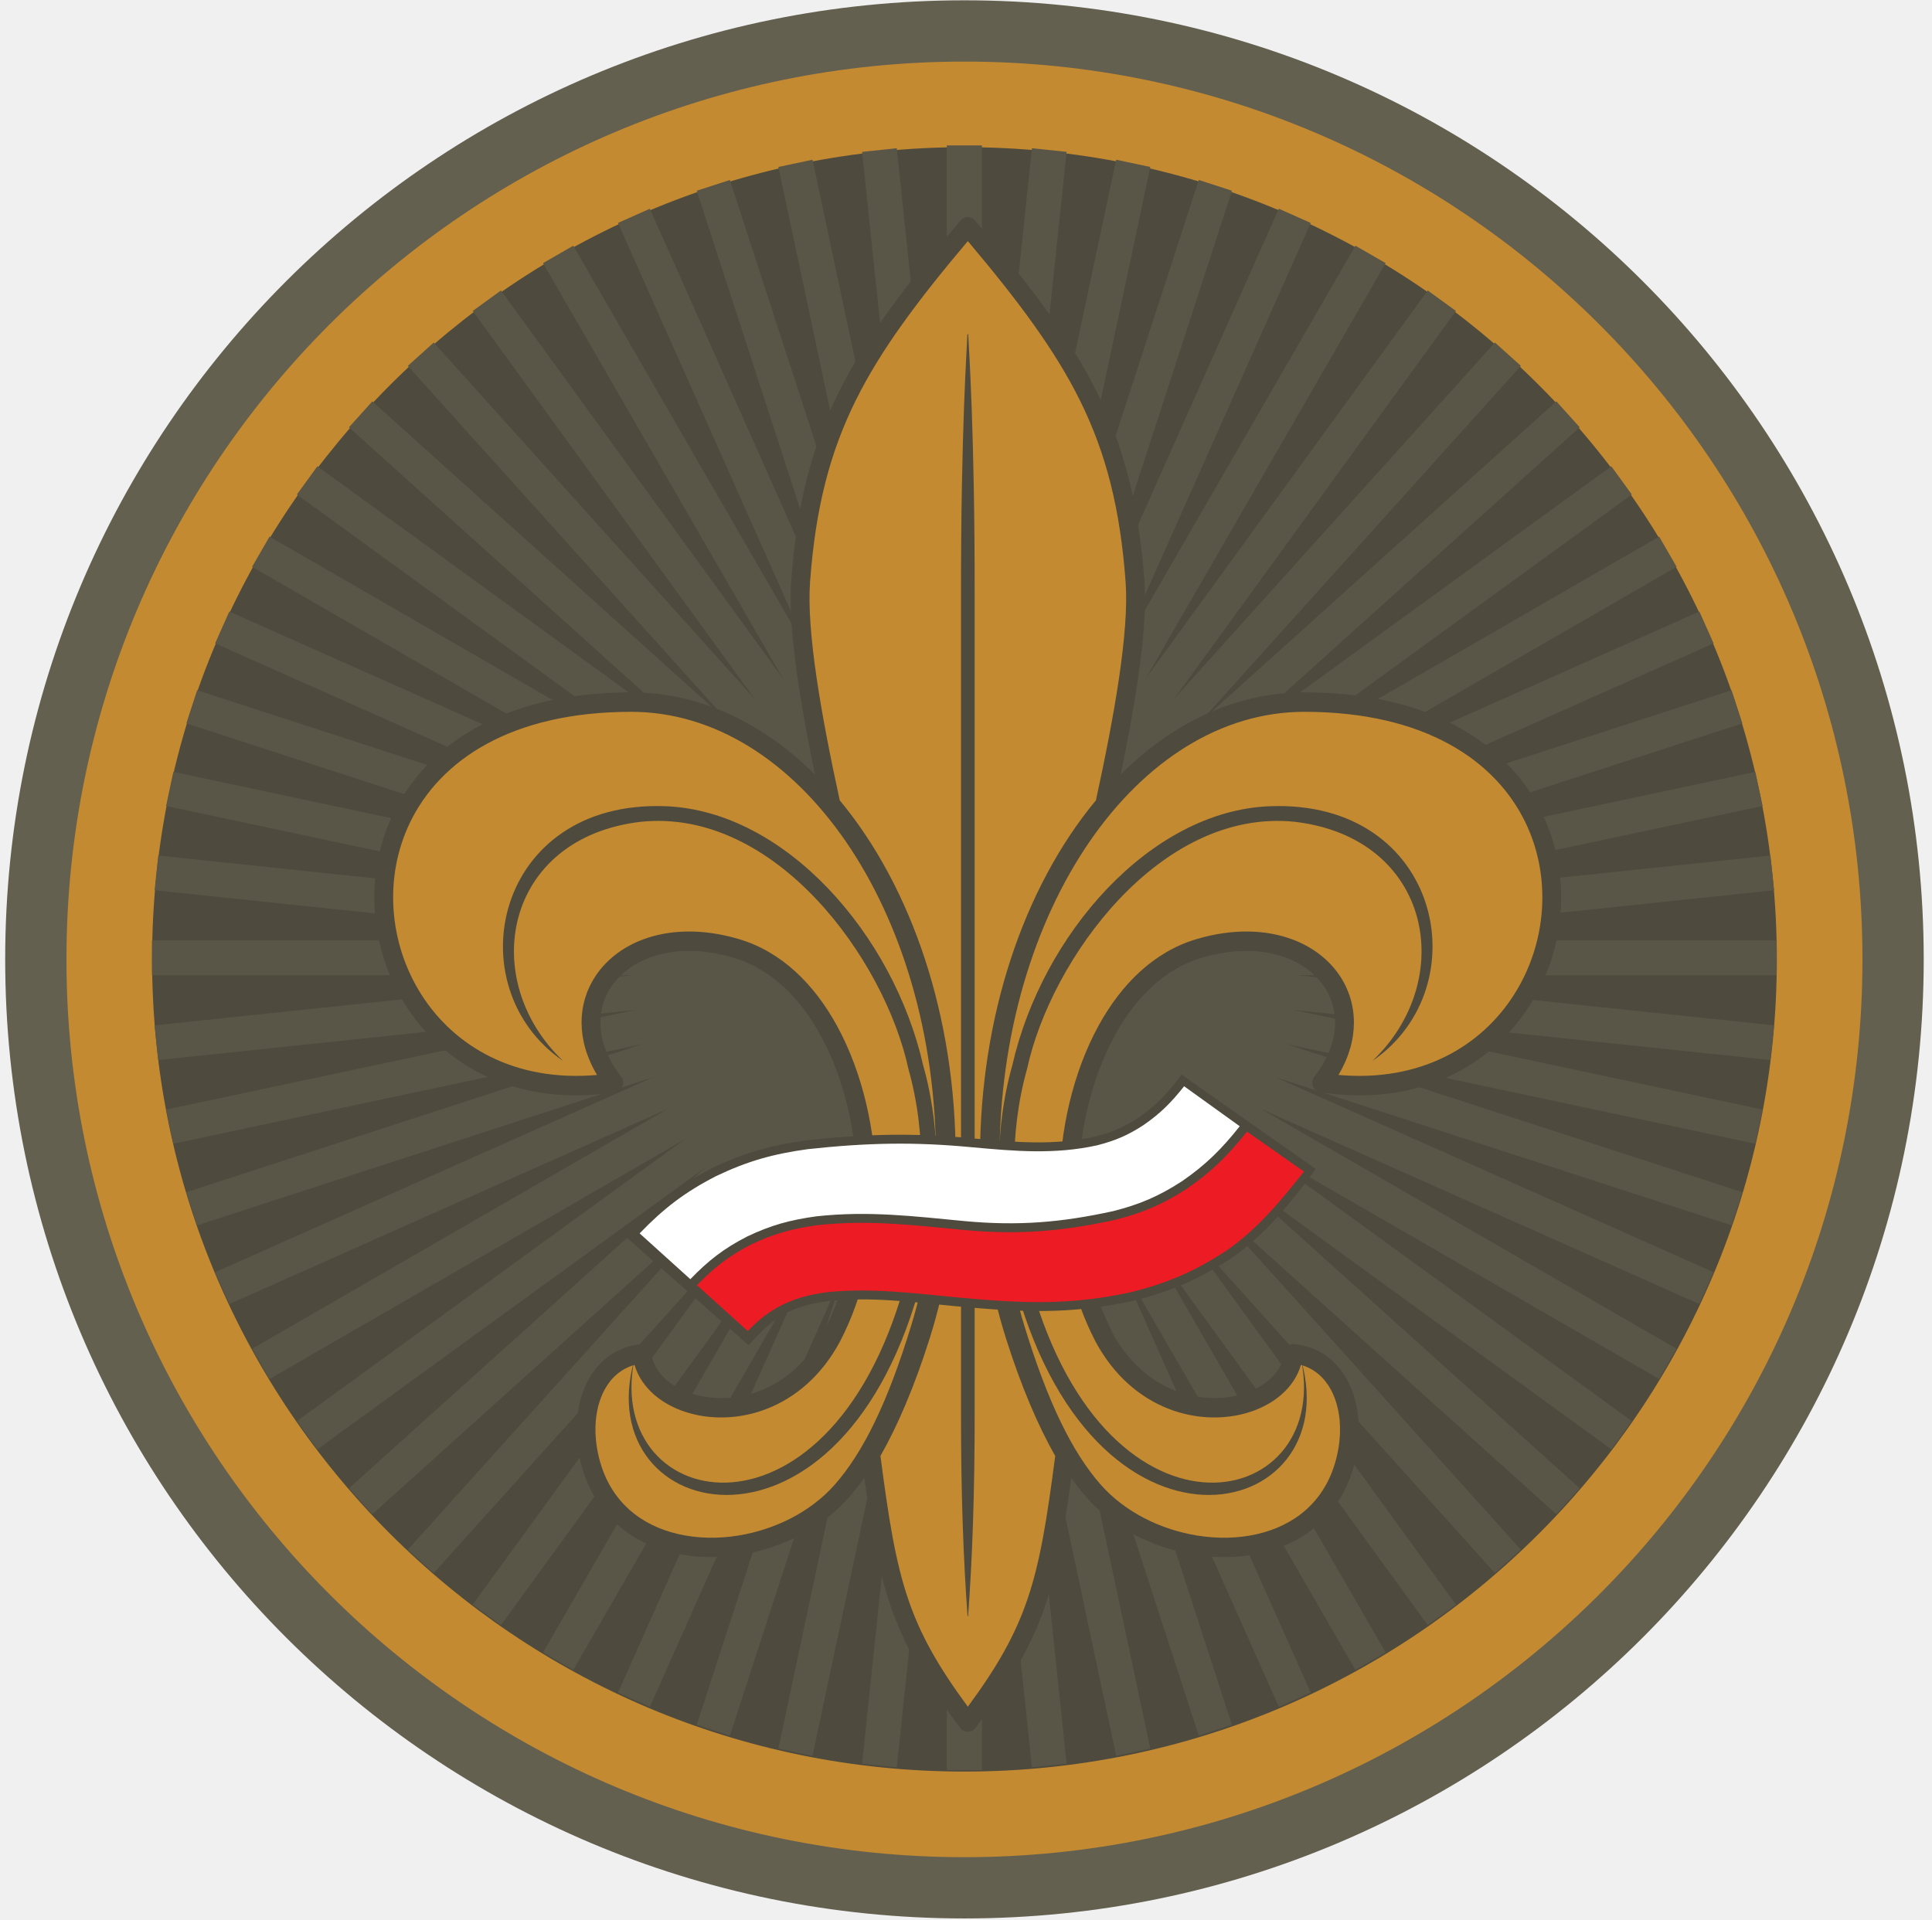
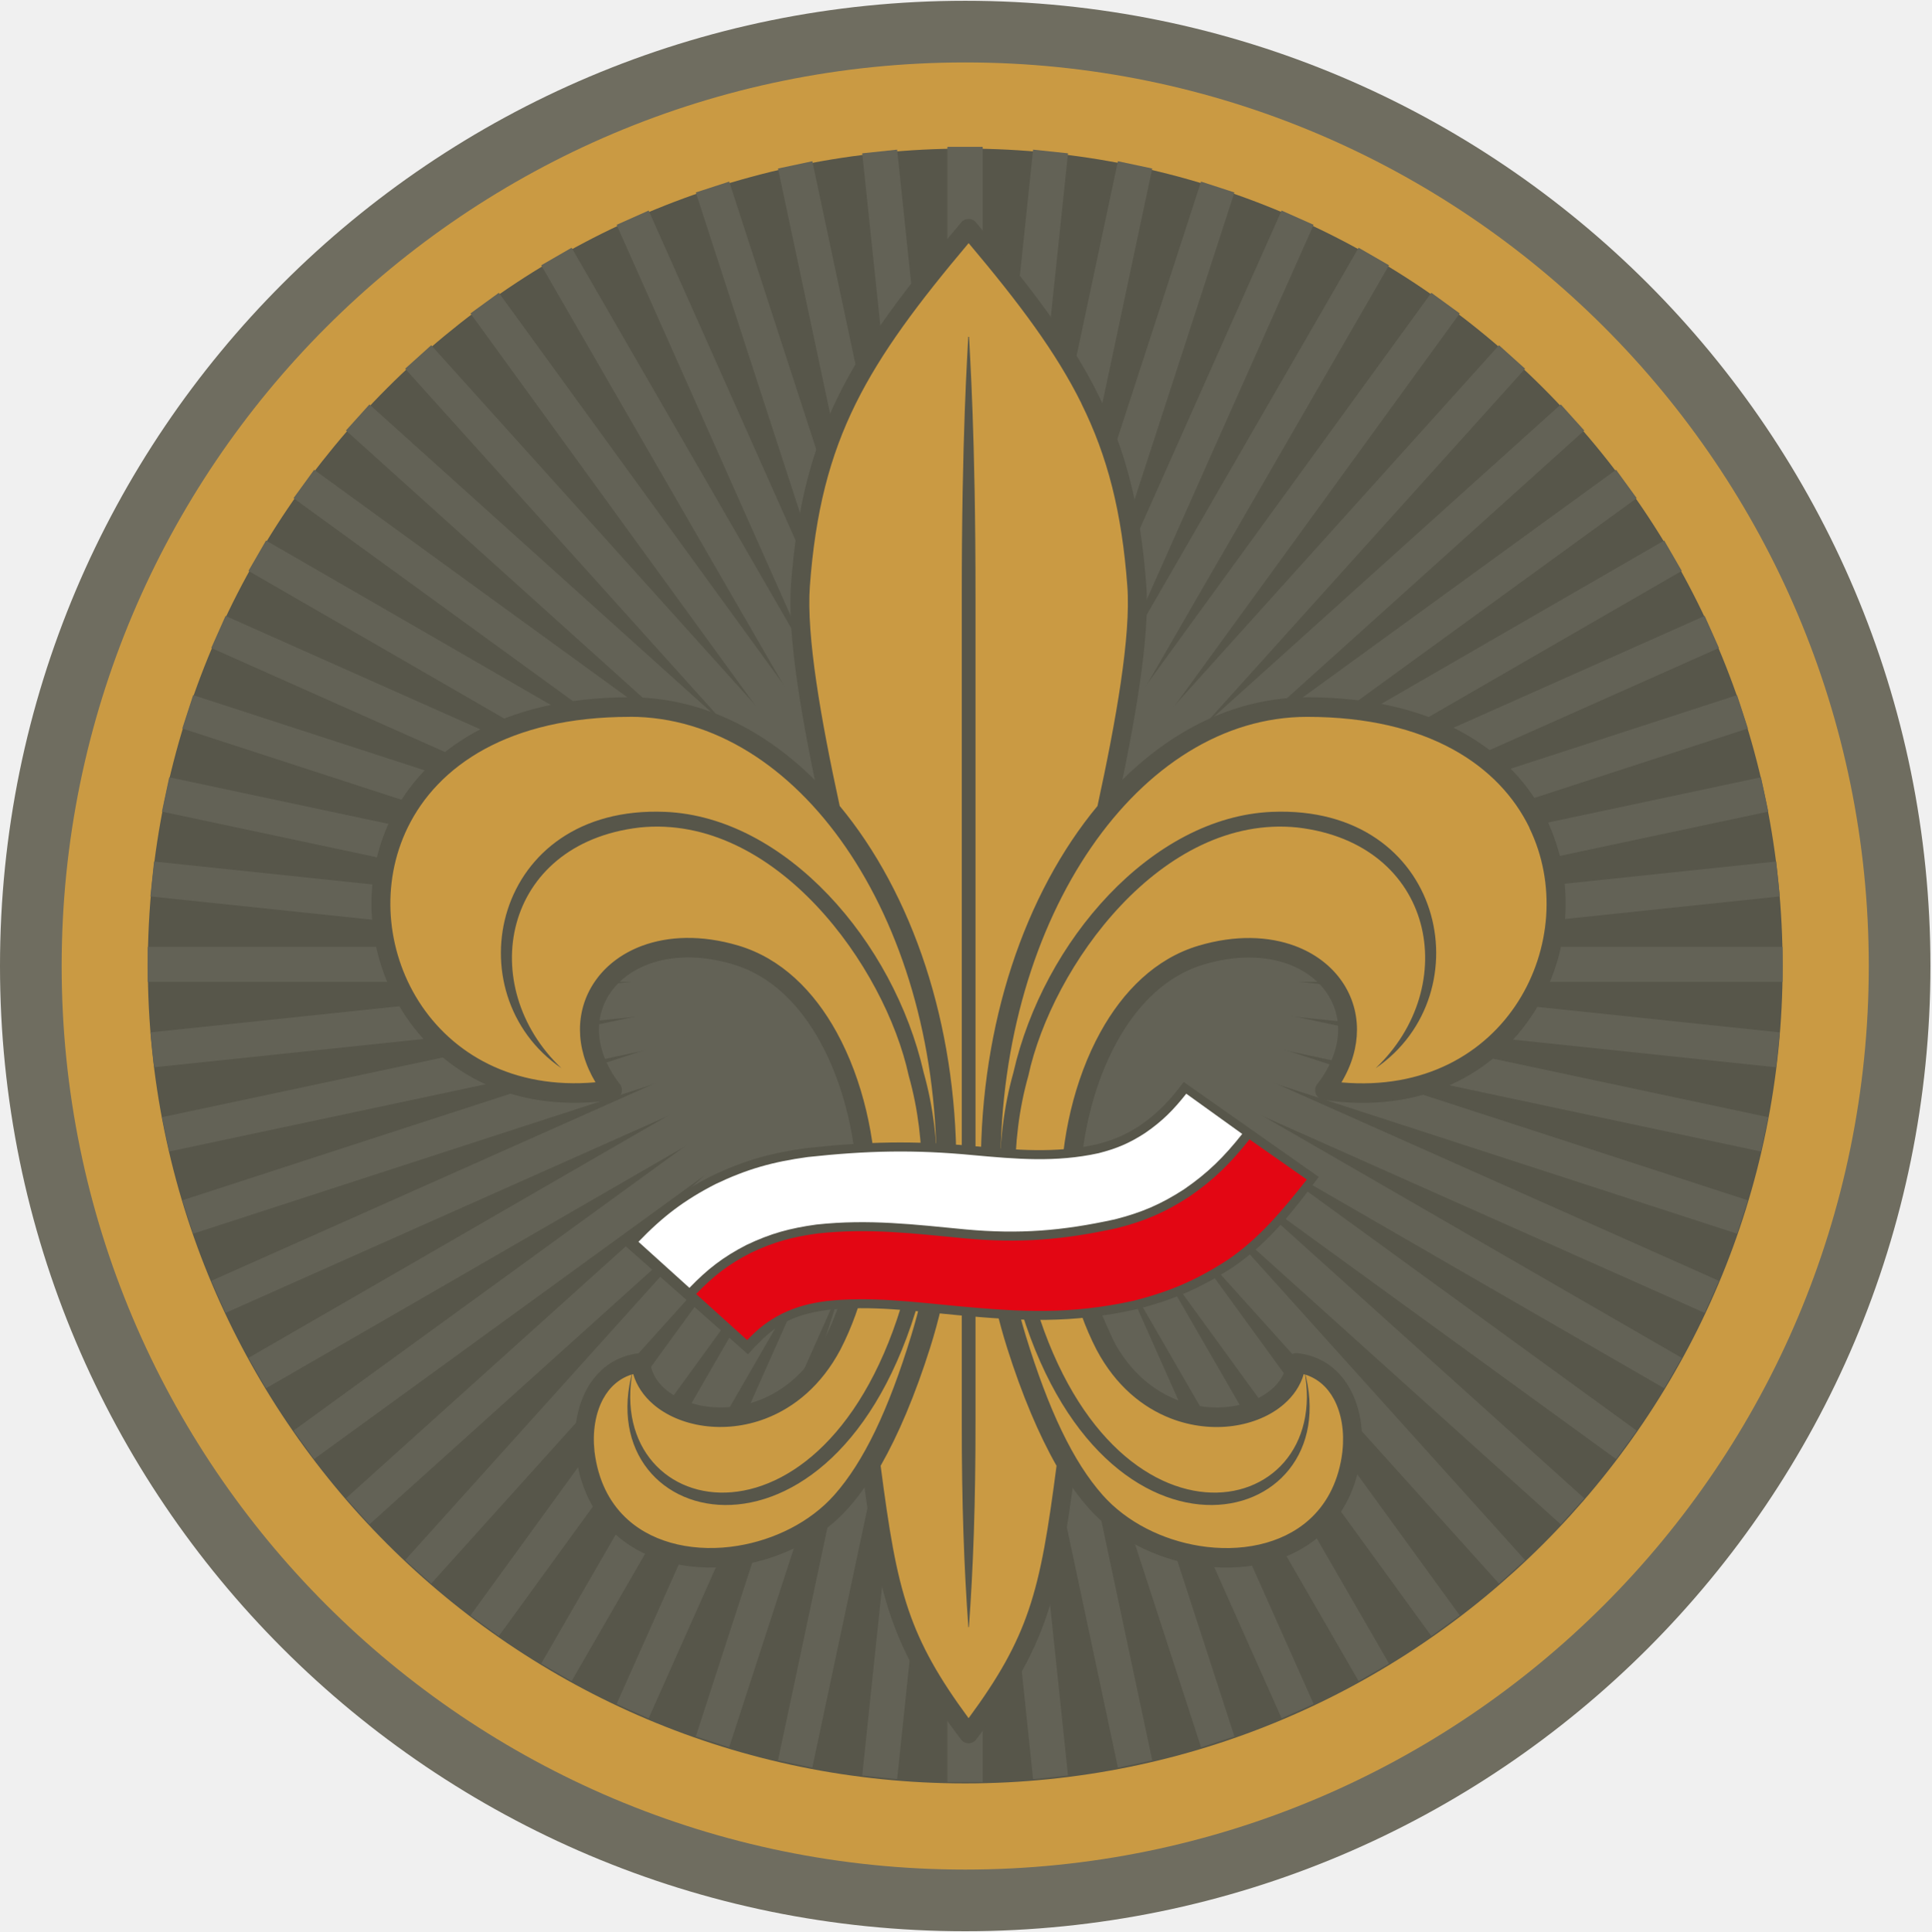
- <svg xmlns="http://www.w3.org/2000/svg" viewBox="0 0 209.333 208" height="208" width="209.333" xml:space="preserve" id="svg2" version="1.1">
-   <defs id="defs6" />
-   <g transform="matrix(1.333333,0,0,-1.333333,0,208)" id="g10">
-     <g transform="scale(0.1)" id="g12">
-       <path id="path14" style="fill:#64604f;fill-opacity:1;fill-rule:evenodd;stroke:none" d="m 783.742,1559.75 c 430.518,0 779.528,-349.01 779.528,-779.535 C 1563.27,349.695 1214.26,0.691 783.742,0.691 353.219,0.691 4.215,349.695 4.215,780.215 c 0,430.525 349.004,779.535 779.527,779.535" />
-       <path id="path16" style="fill:#c38a31;fill-opacity:1;fill-rule:evenodd;stroke:none" d="m 783.742,1509.95 c 403.018,0 729.738,-326.71 729.738,-729.735 C 1513.48,377.191 1186.76,50.477 783.742,50.477 380.715,50.477 54,377.191 54,780.215 54,1183.24 380.715,1509.95 783.742,1509.95" />
-       <path id="path18" style="fill:#4e4a3d;fill-opacity:1;fill-rule:evenodd;stroke:none" d="m 783.742,1440.37 c 364.588,0 660.148,-295.56 660.148,-660.155 0,-364.594 -295.56,-660.152 -660.148,-660.152 -364.597,0 -660.156,295.558 -660.156,660.152 0,364.595 295.559,660.155 660.156,660.155" />
-       <path id="path20" style="fill:none;stroke:#595647;stroke-width:28.347;stroke-linecap:butt;stroke-linejoin:miter;stroke-miterlimit:22.926;stroke-dasharray:none;stroke-opacity:1" d="M 783.652,1441.65 V 121.352" />
-       <path id="path22" style="fill:none;stroke:#595647;stroke-width:28.347;stroke-linecap:butt;stroke-linejoin:miter;stroke-miterlimit:22.926;stroke-dasharray:none;stroke-opacity:1" d="M 714.648,1438.04 852.656,124.969" />
-       <path id="path24" style="fill:none;stroke:#595647;stroke-width:28.347;stroke-linecap:butt;stroke-linejoin:miter;stroke-miterlimit:22.926;stroke-dasharray:none;stroke-opacity:1" d="M 646.398,1427.23 920.906,135.777" />
-       <path id="path26" style="fill:none;stroke:#595647;stroke-width:28.347;stroke-linecap:butt;stroke-linejoin:miter;stroke-miterlimit:22.926;stroke-dasharray:none;stroke-opacity:1" d="M 579.656,1409.34 987.652,153.66" />
-       <path id="path28" style="fill:none;stroke:#595647;stroke-width:28.347;stroke-linecap:butt;stroke-linejoin:miter;stroke-miterlimit:22.926;stroke-dasharray:none;stroke-opacity:1" d="M 515.148,1384.58 1052.16,178.426" />
-       <path id="path30" style="fill:none;stroke:#595647;stroke-width:28.347;stroke-linecap:butt;stroke-linejoin:miter;stroke-miterlimit:22.926;stroke-dasharray:none;stroke-opacity:1" d="M 453.578,1353.21 1113.73,209.797" />
-       <path id="path32" style="fill:none;stroke:#595647;stroke-width:28.347;stroke-linecap:butt;stroke-linejoin:miter;stroke-miterlimit:22.926;stroke-dasharray:none;stroke-opacity:1" d="M 395.629,1315.58 1171.68,247.43" />
-       <path id="path34" style="fill:none;stroke:#595647;stroke-width:28.347;stroke-linecap:butt;stroke-linejoin:miter;stroke-miterlimit:22.926;stroke-dasharray:none;stroke-opacity:1" d="M 341.926,1272.09 1225.38,290.914" />
-       <path id="path36" style="fill:none;stroke:#595647;stroke-width:28.347;stroke-linecap:butt;stroke-linejoin:miter;stroke-miterlimit:22.926;stroke-dasharray:none;stroke-opacity:1" d="M 293.066,1223.23 1274.24,339.777" />
-       <path id="path38" style="fill:none;stroke:#595647;stroke-width:28.347;stroke-linecap:butt;stroke-linejoin:miter;stroke-miterlimit:22.926;stroke-dasharray:none;stroke-opacity:1" d="M 249.582,1169.53 1317.73,393.477" />
-       <path id="path40" style="fill:none;stroke:#595647;stroke-width:28.347;stroke-linecap:butt;stroke-linejoin:miter;stroke-miterlimit:22.926;stroke-dasharray:none;stroke-opacity:1" d="M 211.949,1111.58 1355.36,451.43" />
-       <path id="path42" style="fill:none;stroke:#595647;stroke-width:28.347;stroke-linecap:butt;stroke-linejoin:miter;stroke-miterlimit:22.926;stroke-dasharray:none;stroke-opacity:1" d="M 180.578,1050.01 1386.73,512.996" />
-       <path id="path44" style="fill:none;stroke:#595647;stroke-width:28.347;stroke-linecap:butt;stroke-linejoin:miter;stroke-miterlimit:22.926;stroke-dasharray:none;stroke-opacity:1" d="M 155.813,985.504 1411.5,577.508" />
-       <path id="path46" style="fill:none;stroke:#595647;stroke-width:28.347;stroke-linecap:butt;stroke-linejoin:miter;stroke-miterlimit:22.926;stroke-dasharray:none;stroke-opacity:1" d="M 137.93,918.758 1429.38,644.25" />
-       <path id="path48" style="fill:none;stroke:#595647;stroke-width:28.347;stroke-linecap:butt;stroke-linejoin:miter;stroke-miterlimit:22.926;stroke-dasharray:none;stroke-opacity:1" d="M 127.121,850.508 1440.19,712.5" />
-       <path id="path50" style="fill:none;stroke:#595647;stroke-width:28.347;stroke-linecap:butt;stroke-linejoin:miter;stroke-miterlimit:22.926;stroke-dasharray:none;stroke-opacity:1" d="M 123.504,781.504 H 1443.8" />
-       <path id="path52" style="fill:none;stroke:#595647;stroke-width:28.347;stroke-linecap:butt;stroke-linejoin:miter;stroke-miterlimit:22.926;stroke-dasharray:none;stroke-opacity:1" d="M 127.121,712.5 1440.19,850.508" />
-       <path id="path54" style="fill:none;stroke:#595647;stroke-width:28.347;stroke-linecap:butt;stroke-linejoin:miter;stroke-miterlimit:22.926;stroke-dasharray:none;stroke-opacity:1" d="M 137.93,644.25 1429.38,918.758" />
-       <path id="path56" style="fill:none;stroke:#595647;stroke-width:28.347;stroke-linecap:butt;stroke-linejoin:miter;stroke-miterlimit:22.926;stroke-dasharray:none;stroke-opacity:1" d="M 155.813,577.508 1411.5,985.504" />
-       <path id="path58" style="fill:none;stroke:#595647;stroke-width:28.347;stroke-linecap:butt;stroke-linejoin:miter;stroke-miterlimit:22.926;stroke-dasharray:none;stroke-opacity:1" d="M 180.578,512.996 1386.73,1050.01" />
-       <path id="path60" style="fill:none;stroke:#595647;stroke-width:28.347;stroke-linecap:butt;stroke-linejoin:miter;stroke-miterlimit:22.926;stroke-dasharray:none;stroke-opacity:1" d="M 211.949,451.43 1355.36,1111.58" />
-       <path id="path62" style="fill:none;stroke:#595647;stroke-width:28.347;stroke-linecap:butt;stroke-linejoin:miter;stroke-miterlimit:22.926;stroke-dasharray:none;stroke-opacity:1" d="M 249.582,393.477 1317.73,1169.53" />
-       <path id="path64" style="fill:none;stroke:#595647;stroke-width:28.347;stroke-linecap:butt;stroke-linejoin:miter;stroke-miterlimit:22.926;stroke-dasharray:none;stroke-opacity:1" d="M 293.066,339.777 1274.24,1223.23" />
-       <path id="path66" style="fill:none;stroke:#595647;stroke-width:28.347;stroke-linecap:butt;stroke-linejoin:miter;stroke-miterlimit:22.926;stroke-dasharray:none;stroke-opacity:1" d="M 341.926,290.918 1225.38,1272.09" />
-       <path id="path68" style="fill:none;stroke:#595647;stroke-width:28.347;stroke-linecap:butt;stroke-linejoin:miter;stroke-miterlimit:22.926;stroke-dasharray:none;stroke-opacity:1" d="M 395.629,247.43 1171.68,1315.58" />
-       <path id="path70" style="fill:none;stroke:#595647;stroke-width:28.347;stroke-linecap:butt;stroke-linejoin:miter;stroke-miterlimit:22.926;stroke-dasharray:none;stroke-opacity:1" d="M 453.578,209.797 1113.73,1353.21" />
-       <path id="path72" style="fill:none;stroke:#595647;stroke-width:28.347;stroke-linecap:butt;stroke-linejoin:miter;stroke-miterlimit:22.926;stroke-dasharray:none;stroke-opacity:1" d="M 515.148,178.426 1052.16,1384.58" />
-       <path id="path74" style="fill:none;stroke:#595647;stroke-width:28.347;stroke-linecap:butt;stroke-linejoin:miter;stroke-miterlimit:22.926;stroke-dasharray:none;stroke-opacity:1" d="M 579.656,153.664 987.652,1409.35" />
-       <path id="path76" style="fill:none;stroke:#595647;stroke-width:28.347;stroke-linecap:butt;stroke-linejoin:miter;stroke-miterlimit:22.926;stroke-dasharray:none;stroke-opacity:1" d="M 646.398,135.781 920.906,1427.23" />
-       <path id="path78" style="fill:none;stroke:#595647;stroke-width:28.347;stroke-linecap:butt;stroke-linejoin:miter;stroke-miterlimit:22.926;stroke-dasharray:none;stroke-opacity:1" d="M 714.648,124.973 852.656,1438.04" />
-       <path id="path80" style="fill:none;stroke:#595647;stroke-width:28.347;stroke-linecap:butt;stroke-linejoin:miter;stroke-miterlimit:22.926;stroke-dasharray:none;stroke-opacity:1" d="M 783.652,121.355 V 1441.66" />
-       <path id="path82" style="fill:#c38a31;fill-opacity:1;fill-rule:evenodd;stroke:none" d="m 786.488,1375.89 c 88.852,-104.63 126.903,-166.78 135.856,-288.43 3.015,-40.98 -9.078,-110.026 -24.656,-181.362 -57.165,-68.008 -93.641,-171.313 -93.641,-287.008 0,-3.211 0.031,-6.418 0.098,-9.613 l -0.004,-0.348 c 0,-47.68 7.539,-93.191 20.707,-134.828 11.972,-37.832 25.347,-69.836 40.562,-96.102 -13.789,-106.062 -22.023,-143.207 -78.922,-218.14 -56.898,74.933 -65.133,112.078 -78.922,218.14 15.215,26.266 28.59,58.27 40.559,96.102 13.172,41.637 20.707,87.148 20.707,134.828 v 0.348 c 0.063,3.195 0.098,6.402 0.098,9.613 0,115.695 -36.481,219 -93.641,287.008 -15.578,71.336 -27.672,140.382 -24.656,181.362 8.949,121.65 47.004,183.8 135.855,288.43" />
-       <path id="path84" style="fill:#4e4a3d;fill-opacity:1;fill-rule:nonzero;stroke:none" d="m 792.406,1380.74 c 44.754,-52.71 76.762,-94.81 98.832,-139.3 22.2,-44.74 34.192,-91.56 38.746,-153.44 1.551,-21.08 -0.75,-49.14 -5.418,-80.95 -4.628,-31.519 -11.578,-66.784 -19.394,-102.57 -0.32,-1.488 -1.055,-2.781 -2.059,-3.789 -28.285,-33.8 -51.406,-76.57 -67.328,-125.378 -15.433,-47.309 -24.07,-100.27 -24.07,-156.223 l -0.008,-4.754 c 0.016,-1.488 0.043,-3.055 0.078,-4.711 l -0.004,-0.309 -0.004,-0.187 h 0.032 c 0,-23.008 1.785,-45.484 5.121,-67.231 3.472,-22.585 8.633,-44.429 15.23,-65.285 5.965,-18.871 12.219,-36.113 18.793,-51.734 6.594,-15.664 13.606,-29.945 21.078,-42.852 0.938,-1.613 1.219,-3.437 0.918,-5.14 -6.945,-53.364 -12.515,-89.469 -23.586,-121.887 -11.172,-32.727 -27.797,-61.363 -56.797,-99.555 -2.543,-3.355 -7.336,-4.015 -10.691,-1.465 -0.609,0.465 -1.137,1 -1.566,1.594 -28.938,38.125 -45.536,66.739 -56.696,99.426 -11.093,32.484 -16.664,68.668 -23.625,122.207 -0.226,1.742 0.153,3.418 0.969,4.82 h -0.012 c 7.473,12.907 14.485,27.188 21.078,42.852 6.575,15.621 12.825,32.863 18.793,51.734 6.598,20.856 11.762,42.696 15.231,65.285 3.336,21.747 5.121,44.223 5.121,67.231 h 0.027 v 0.348 l 0.004,0.148 h -0.004 c 0.032,1.656 0.055,3.23 0.071,4.711 l -0.008,4.754 c 0,55.953 -8.633,108.914 -24.067,156.223 -16.003,49.042 -39.265,91.996 -67.742,125.875 -0.828,0.988 -1.363,2.121 -1.617,3.3 l -0.031,-0.008 c -7.817,35.786 -14.766,71.047 -19.391,102.57 -4.668,31.81 -6.969,59.87 -5.418,80.95 4.555,61.88 16.547,108.7 38.746,153.44 22.082,44.52 54.114,86.64 98.91,139.39 2.731,3.23 7.559,3.63 10.786,0.9 0.355,-0.3 0.683,-0.64 0.972,-0.99 z m 85.114,-146.06 c -20.434,41.19 -50.028,80.7 -91.032,129.36 -41.008,-48.66 -70.597,-88.17 -91.031,-129.36 -21.277,-42.9 -32.793,-87.98 -37.187,-147.76 -1.465,-19.9 0.777,-46.86 5.293,-77.65 4.484,-30.551 11.218,-64.84 18.824,-99.766 29.199,-35.184 53,-79.324 69.359,-129.457 15.938,-48.848 24.852,-103.418 24.852,-160.957 l -0.055,-4.871 c -0.016,-1.711 -0.043,-3.336 -0.07,-4.867 v -0.223 h 0.031 c 0,-23.75 -1.844,-46.988 -5.305,-69.512 -3.594,-23.426 -8.941,-46.043 -15.765,-67.621 -6.004,-18.969 -12.43,-36.644 -19.336,-53.047 -6.5,-15.449 -13.364,-29.554 -20.621,-42.328 6.671,-51.113 12.113,-85.894 22.632,-116.707 9.821,-28.762 24.196,-54.367 48.379,-87.125 24.18,32.758 38.559,58.363 48.379,87.125 10.52,30.813 15.957,65.594 22.633,116.707 -7.262,12.766 -14.121,26.879 -20.625,42.328 -6.902,16.403 -13.336,34.078 -19.332,53.047 -6.828,21.582 -12.168,44.199 -15.77,67.629 -3.457,22.516 -5.3,45.754 -5.3,69.504 h 0.031 v 0.031 0.219 c -0.031,1.527 -0.055,3.144 -0.07,4.84 l -0.055,4.871 c 0,57.539 8.914,112.109 24.851,160.957 16.36,50.133 40.161,94.273 69.356,129.457 7.605,34.926 14.344,69.215 18.828,99.766 4.516,30.79 6.758,57.75 5.293,77.65 -4.394,59.78 -15.91,104.86 -37.187,147.76 z m -65.735,-625.231 -0.004,-0.133 0.004,0.133" />
-       <path id="path86" style="fill:#4e4a3d;fill-opacity:1;fill-rule:nonzero;stroke:none" d="m 786.488,246.289 h -0.215 c -3.418,46.43 -5.41,100.711 -5.324,166.504 v 664.077 c -0.109,131.81 4.754,200.24 5.223,211.51 h 0.316 0.317 c 0.468,-11.27 5.332,-79.7 5.222,-211.51 V 412.793 C 792.113,347 790.121,292.719 786.703,246.289 h -0.215" />
-       <path id="path88" style="fill:#c38a31;fill-opacity:1;fill-rule:evenodd;stroke:none" d="m 1059.9,989.336 c 290.96,0 239.98,-343.297 14.13,-309.379 50.52,65.129 -8.56,136.16 -99.608,109.133 -71.52,-21.231 -105.633,-116.258 -105.633,-191.711 0,-46.742 10.43,-89.672 27.836,-123.379 45.402,-85.43 149.395,-65.023 154.575,-14.297 35.01,-3.754 50.11,-40.465 44.15,-77.344 -16.42,-101.476 -149.123,-98.98 -206.131,-34.816 -25.086,28.242 -45.297,71.129 -63.949,131.93 -13.172,42.929 -20.707,89.859 -20.707,139.019 0,204.813 114.316,370.844 255.337,370.844" />
-       <path id="path90" style="fill:#4e4a3d;fill-opacity:1;fill-rule:nonzero;stroke:none" d="m 1059.9,997.246 c 104.4,0 166.47,-43.324 193.23,-98.398 12.2,-25.106 17.03,-52.602 15.14,-79.524 -1.88,-26.926 -10.43,-53.332 -24.98,-76.265 -31.38,-49.461 -90.45,-82.911 -170.34,-70.914 -4.18,0.613 -7.1,4.609 -6.5,8.925 0.23,1.66 0.94,3.125 1.98,4.266 11.34,14.793 16.48,29.727 16.51,43.379 0.03,11.672 -3.68,22.508 -10.43,31.543 -6.9,9.25 -17.01,16.707 -29.57,21.387 -18.33,6.832 -41.83,7.738 -68.424,-0.149 -30.473,-9.047 -53.825,-32.699 -70.262,-62.535 -20.035,-36.352 -29.797,-81.742 -29.797,-121.582 0,-22.359 2.441,-43.785 6.922,-63.645 l 0.059,-0.289 c 4.628,-20.433 11.402,-39.215 19.886,-55.656 l 0.012,0.012 c 13.441,-25.293 32.289,-40.606 51.898,-48.196 14.485,-5.613 29.403,-7.042 42.848,-5.199 13.148,1.809 24.818,6.75 33.138,13.946 6.96,6.011 11.5,13.601 12.37,22.152 0.43,4.332 4.18,7.484 8.39,7.039 0.94,-0.094 1.99,-0.246 3.15,-0.434 18.26,-2.949 31.54,-13.847 39.71,-28.921 7.84,-14.473 10.82,-32.79 8.83,-51.391 l -0.03,-0.234 c -0.2,-1.844 -0.45,-3.68 -0.75,-5.497 -4.23,-26.203 -15.72,-46.066 -31.6,-60.171 -13.22,-11.747 -29.38,-19.403 -46.84,-23.348 -17.16,-3.875 -35.669,-4.156 -53.919,-1.207 -32.957,5.332 -65.125,21.332 -86.941,45.89 -13.059,14.7 -24.789,33.09 -35.617,55.579 -10.727,22.277 -20.59,48.566 -30.016,79.285 -6.828,22.25 -12.164,45.57 -15.766,69.726 -3.453,23.211 -5.3,47.18 -5.3,71.672 0,104.063 29.129,198.403 76.222,266.801 47.629,69.168 113.653,111.953 186.787,111.953 z m 179.57,-105.441 c -24.38,50.168 -81.92,89.629 -179.57,89.629 -67.884,0 -129.533,-40.239 -174.322,-105.282 -45.32,-65.824 -73.351,-156.91 -73.351,-257.66 0,-23.719 1.781,-46.898 5.121,-69.328 3.468,-23.289 8.629,-45.805 15.23,-67.316 9.227,-30.075 18.801,-55.637 29.113,-77.059 10.211,-21.211 21.133,-38.394 33.161,-51.934 19.418,-21.863 48.296,-36.14 78.015,-40.949 16.36,-2.644 32.953,-2.386 48.343,1.082 15.08,3.41 28.92,9.918 40.07,19.825 13.28,11.8 22.92,28.566 26.52,50.847 0.25,1.563 0.47,3.11 0.63,4.629 l 0.02,0.238 c 1.66,15.438 -0.7,30.422 -6.97,42.004 -5.26,9.707 -13.39,17.028 -24.3,20.059 -2.74,-9.418 -8.39,-17.66 -16.13,-24.348 -10.49,-9.062 -24.92,-15.25 -40.99,-17.457 -15.794,-2.172 -33.275,-0.504 -50.22,6.059 -22.758,8.812 -44.543,26.414 -59.926,55.355 l 0.016,0.012 -0.047,0.086 c -9.133,17.687 -16.406,37.777 -21.34,59.531 l -0.082,0.324 c -4.754,21.067 -7.344,43.696 -7.344,67.227 0,42.25 10.43,90.527 31.832,129.367 18.297,33.211 44.621,59.625 79.375,69.942 29.836,8.855 56.626,7.683 77.826,-0.219 15.35,-5.723 27.81,-14.985 36.46,-26.571 8.8,-11.796 13.65,-25.941 13.61,-41.183 -0.03,-13.652 -3.99,-28.113 -12.55,-42.442 66.78,-5.921 116.08,23.305 142.79,65.426 13.13,20.696 20.84,44.485 22.54,68.731 1.69,24.246 -2.62,48.922 -13.53,71.375" />
-       <path id="path92" style="fill:#4e4a3d;fill-opacity:1;fill-rule:nonzero;stroke:none" d="M 822.684,694.293 C 807.023,638.738 809.059,578.309 822.898,523.645 886.504,272.367 1094.57,321.746 1057.52,453.988 1081.74,328.91 894.395,291.59 834.992,526.25 c -13.422,53.027 -15.433,111.531 -0.308,165.168 19.175,88.609 107.972,211.887 217.396,200.637 111.4,-13.028 132.68,-128.481 63.12,-194.418 87.93,60.113 55.7,212.793 -83.74,207.043 C 934.504,900.66 846.836,800.328 822.684,694.293" />
-       <path id="path94" style="fill:#c38a31;fill-opacity:1;fill-rule:evenodd;stroke:none" d="m 512.93,989.336 c -290.957,0 -239.977,-343.297 -14.129,-309.379 -50.516,65.129 8.558,136.16 99.609,109.133 71.516,-21.231 105.633,-116.258 105.633,-191.711 0,-46.742 -10.434,-89.672 -27.84,-123.379 -45.398,-85.43 -149.394,-65.023 -154.574,-14.297 -35.004,-3.754 -50.113,-40.465 -44.145,-77.344 16.414,-101.476 149.121,-98.98 206.125,-34.816 25.086,28.242 45.297,71.129 63.954,131.93 13.171,42.929 20.707,89.859 20.707,139.019 0,204.813 -114.321,370.844 -255.34,370.844" />
-       <path id="path96" style="fill:#4e4a3d;fill-opacity:1;fill-rule:nonzero;stroke:none" d="m 512.93,981.434 c -97.657,0 -155.196,-39.461 -179.571,-89.629 -10.91,-22.453 -15.218,-47.129 -13.527,-71.375 1.691,-24.246 9.41,-48.035 22.531,-68.731 26.723,-42.125 76.024,-71.347 142.789,-65.426 -8.554,14.329 -12.511,28.79 -12.543,42.442 -0.039,15.242 4.805,29.387 13.61,41.183 8.648,11.586 21.109,20.848 36.461,26.571 21.199,7.902 47.988,9.074 77.828,0.219 34.75,-10.317 61.074,-36.731 79.371,-69.942 21.398,-38.84 31.828,-87.117 31.828,-129.367 0,-23.531 -2.586,-46.16 -7.34,-67.227 l -0.082,-0.324 c -4.933,-21.754 -12.203,-41.844 -21.34,-59.531 l -0.043,-0.086 0.012,-0.012 c -15.383,-28.941 -37.168,-46.543 -59.926,-55.355 -16.941,-6.563 -34.425,-8.227 -50.215,-6.059 -16.074,2.207 -30.503,8.395 -40.992,17.457 -7.734,6.688 -13.39,14.93 -16.14,24.348 -10.907,-3.031 -19.028,-10.352 -24.289,-20.059 -6.27,-11.582 -8.629,-26.566 -6.973,-42.004 l 0.023,-0.238 c 0.164,-1.519 0.379,-3.066 0.625,-4.629 3.61,-22.281 13.243,-39.047 26.524,-50.847 11.152,-9.907 24.988,-16.415 40.066,-19.825 15.391,-3.468 31.988,-3.726 48.344,-1.082 29.719,4.809 58.598,19.086 78.016,40.949 12.027,13.54 22.949,30.723 33.164,51.934 10.312,21.422 19.882,46.984 29.109,77.059 6.598,21.511 11.762,44.027 15.23,67.316 3.34,22.43 5.118,45.609 5.118,69.328 0,100.75 -28.028,191.836 -73.344,257.66 C 642.461,941.195 580.816,981.434 512.93,981.434 Z M 319.695,898.848 c 26.762,55.074 88.828,98.398 193.235,98.398 73.133,0 139.16,-42.785 186.785,-111.953 47.09,-68.398 76.223,-162.738 76.223,-266.801 0,-24.492 -1.844,-48.461 -5.301,-71.672 -3.598,-24.156 -8.942,-47.476 -15.766,-69.726 -9.426,-30.719 -19.289,-57.004 -30.012,-79.285 -10.828,-22.489 -22.558,-40.879 -35.617,-55.579 -21.816,-24.558 -53.984,-40.558 -86.945,-45.89 -18.25,-2.949 -36.762,-2.668 -53.918,1.207 -17.461,3.945 -33.621,11.601 -46.836,23.348 -15.879,14.105 -27.371,33.968 -31.609,60.171 -0.297,1.817 -0.543,3.653 -0.746,5.497 l -0.028,0.234 c -1.996,18.601 0.996,36.918 8.832,51.391 8.164,15.074 21.446,25.972 39.711,28.921 1.149,0.188 2.207,0.34 3.149,0.434 4.203,0.445 7.957,-2.707 8.39,-7.039 0.871,-8.551 5.406,-16.141 12.367,-22.152 8.321,-7.196 19.985,-12.137 33.141,-13.946 13.441,-1.843 28.359,-0.414 42.848,5.199 19.609,7.59 38.453,22.903 51.894,48.196 l 0.012,-0.012 c 8.484,16.441 15.254,35.223 19.887,55.656 l 0.058,0.289 c 4.481,19.86 6.922,41.286 6.922,63.645 0,39.84 -9.758,85.23 -29.793,121.582 -16.437,29.836 -39.789,53.488 -70.265,62.535 -26.59,7.887 -50.094,6.981 -68.422,0.149 -12.567,-4.68 -22.668,-12.137 -29.571,-21.387 -6.75,-9.035 -10.461,-19.871 -10.433,-31.543 0.031,-13.652 5.172,-28.586 16.515,-43.379 1.036,-1.141 1.746,-2.606 1.977,-4.266 0.598,-4.316 -2.313,-8.312 -6.5,-8.925 -79.887,-11.997 -138.965,21.453 -170.336,70.914 -14.551,22.933 -23.109,49.339 -24.988,76.265 -1.883,26.922 2.941,54.418 15.14,79.524" />
-       <path id="path98" style="fill:#4e4a3d;fill-opacity:1;fill-rule:nonzero;stroke:none" d="M 750.148,694.293 C 765.809,638.738 763.77,578.309 749.934,523.645 686.324,272.367 478.258,321.746 515.305,453.988 491.094,328.91 678.43,291.59 737.836,526.25 751.258,579.277 753.27,637.781 738.148,691.418 718.973,780.027 630.176,903.305 520.75,892.055 409.348,879.027 388.066,763.574 457.637,697.637 369.699,757.75 401.934,910.43 541.363,904.68 638.324,900.66 725.992,800.328 750.148,694.293" />
-       <path id="path100" style="fill:#4e4a3d;fill-opacity:1;fill-rule:nonzero;stroke:none" d="m 608.273,466.59 c 20.446,22.848 33.59,31.648 64.25,35.848 34.993,3.789 70.215,-0.899 105.04,-4.215 52.464,-4.789 91.628,-6.864 143.941,4.609 30.445,7.742 52.43,17.25 78.726,34.309 29.08,20.004 48.05,44.691 69.04,72.699 -36.36,25.562 -72.719,51.121 -109.079,76.68 -10.769,-14.364 -20.48,-24.954 -35.398,-35.215 -11.867,-7.7 -21.484,-11.746 -35.219,-15.242 -33.402,-7.325 -65.207,-4.426 -98.914,-1.348 -48.004,4.574 -86.347,3.715 -135.086,-1.555 -28.972,-3.972 -50.609,-10.012 -77.011,-22.66 -29.356,-15.109 -48.79,-30.789 -70.633,-55.203 L 608.273,466.59" />
-       <path id="path102" style="fill:#ffffff;fill-opacity:1;fill-rule:nonzero;stroke:none" d="m 560.996,520.266 c 14.602,15.16 27.274,25.011 46.125,34.679 19.387,9.278 35.195,13.532 56.465,16.446 42.277,4.574 79.019,0.039 120.887,-3.957 42.824,-3.907 77.601,-1.172 120.187,8.171 21.633,5.497 37.098,12.129 55.781,24.247 19.465,13.367 32.457,26.367 47.009,44.742 l -45.208,32.5 c -10.48,-13.231 -19.281,-22.153 -33.301,-31.774 -12.66,-8.207 -22.957,-12.558 -37.609,-16.285 -34.519,-7.566 -66.578,-4.703 -101.387,-1.531 -47.304,4.512 -85.441,3.664 -133.437,-1.531 -28.094,-3.848 -49.028,-9.668 -74.625,-21.934 -25.293,-12.973 -42.516,-26.191 -62.106,-46.531 13.746,-12.414 27.477,-24.828 41.219,-37.242" />
-       <path id="path104" style="fill:#ed1c24;fill-opacity:1;fill-rule:nonzero;stroke:none" d="m 607.633,478.121 c 8.918,9.27 16.535,15.367 28.051,21.27 12.265,5.879 22.441,8.386 35.906,10.23 35.566,3.852 71.297,-0.812 106.691,-4.191 51.492,-4.696 90.133,-6.825 141.465,4.433 29.527,7.516 50.832,16.719 76.34,33.262 25.564,17.539 44.424,40.5 63.534,64.633 l -46.3,32.469 C 998.242,621.184 984.754,607.715 964.586,593.871 945.09,581.227 928.984,574.32 906.418,568.57 c -43.641,-9.562 -78.801,-12.351 -122.664,-8.347 -41.141,3.922 -77.723,8.48 -119.238,3.984 -20.371,-2.793 -35.508,-6.836 -54.075,-15.723 -18.003,-9.242 -30.078,-18.632 -44.023,-33.121 13.738,-12.41 27.48,-24.82 41.215,-37.242" />
-     </g>
-   </g>
+ <svg xmlns="http://www.w3.org/2000/svg" id="Layer_1" version="1.1" viewBox="0 0 566.93 566.93">
+   <defs>
+     <style>
+       .st0 {
+         fill: none;
+         stroke: #636256;
+         stroke-miterlimit: 22.93;
+         stroke-width: 10.3px;
+       }
+ 
+       .st1 {
+         fill: #fff;
+       }
+ 
+       .st2, .st3 {
+         fill: #57564a;
+       }
+ 
+       .st4 {
+         fill: #e30613;
+       }
+ 
+       .st3, .st5, .st6 {
+         fill-rule: evenodd;
+       }
+ 
+       .st5 {
+         fill: #6f6d60;
+       }
+ 
+       .st6 {
+         fill: #ca9a43;
+       }
+     </style>
+   </defs>
+   <path class="st5" d="M283.35.23c156.49,0,283.35,126.86,283.35,283.35s-126.86,283.35-283.35,283.35S0,440.07,0,283.58,126.86.23,283.35.23" />
+   <path class="st6" d="M283.35,18.33c146.49,0,265.25,118.76,265.25,265.25s-118.76,265.25-265.25,265.25S18.1,430.07,18.1,283.58,136.85,18.33,283.35,18.33" />
+   <path class="st3" d="M283.35,43.62c132.53,0,239.96,107.43,239.96,239.96s-107.43,239.96-239.96,239.96S43.39,416.11,43.39,283.58,150.82,43.62,283.35,43.62" />
+   <line class="st0" x1="283.32" y1="43.15" x2="283.32" y2="523.07" />
+   <line class="st0" x1="258.24" y1="44.47" x2="308.4" y2="521.75" />
+   <line class="st0" x1="233.43" y1="48.4" x2="333.21" y2="517.83" />
+   <line class="st0" x1="209.17" y1="54.9" x2="357.47" y2="511.33" />
+   <line class="st0" x1="185.72" y1="63.9" x2="380.92" y2="502.32" />
+   <line class="st0" x1="163.34" y1="75.3" x2="403.3" y2="490.92" />
+   <line class="st0" x1="142.27" y1="88.98" x2="424.36" y2="477.24" />
+   <line class="st0" x1="122.76" y1="104.79" x2="443.88" y2="461.44" />
+   <line class="st0" x1="105" y1="122.55" x2="461.64" y2="443.67" />
+   <line class="st0" x1="89.19" y1="142.07" x2="477.45" y2="424.16" />
+   <line class="st0" x1="75.51" y1="163.13" x2="491.13" y2="403.09" />
+   <line class="st0" x1="64.11" y1="185.51" x2="502.53" y2="380.71" />
+   <line class="st0" x1="55.1" y1="208.96" x2="511.53" y2="357.26" />
+   <line class="st0" x1="48.6" y1="233.22" x2="518.03" y2="333" />
+   <line class="st0" x1="44.68" y1="258.03" x2="521.96" y2="308.19" />
+   <line class="st0" x1="43.36" y1="283.11" x2="523.28" y2="283.11" />
+   <line class="st0" x1="44.68" y1="308.19" x2="521.96" y2="258.03" />
+   <line class="st0" x1="48.6" y1="333" x2="518.03" y2="233.22" />
+   <line class="st0" x1="55.1" y1="357.26" x2="511.53" y2="208.96" />
+   <line class="st0" x1="64.11" y1="380.71" x2="502.53" y2="185.51" />
+   <line class="st0" x1="75.51" y1="403.09" x2="491.13" y2="163.13" />
+   <line class="st0" x1="89.19" y1="424.15" x2="477.45" y2="142.07" />
+   <line class="st0" x1="105" y1="443.67" x2="461.64" y2="122.55" />
+   <line class="st0" x1="122.76" y1="461.43" x2="443.88" y2="104.79" />
+   <line class="st0" x1="142.27" y1="477.24" x2="424.36" y2="88.98" />
+   <line class="st0" x1="163.34" y1="490.92" x2="403.3" y2="75.3" />
+   <line class="st0" x1="185.72" y1="502.32" x2="380.92" y2="63.9" />
+   <line class="st0" x1="209.17" y1="511.32" x2="357.47" y2="54.9" />
+   <line class="st0" x1="233.43" y1="517.82" x2="333.21" y2="48.4" />
+   <line class="st0" x1="258.24" y1="521.75" x2="308.4" y2="44.47" />
+   <line class="st0" x1="283.32" y1="523.07" x2="283.32" y2="43.15" />
+   <path class="st6" d="M284.35,67.06c32.3,38.03,46.13,60.62,49.38,104.84,1.1,14.9-3.3,39.99-8.96,65.92-20.78,24.72-34.04,62.27-34.04,104.32,0,1.17.01,2.33.04,3.49v.13c0,17.33,2.74,33.87,7.53,49.01,4.35,13.75,9.21,25.39,14.74,34.93-5.01,38.55-8,52.05-28.69,79.29-20.68-27.24-23.67-40.74-28.69-79.29,5.53-9.55,10.39-21.18,14.74-34.93,4.79-15.13,7.53-31.68,7.53-49.01v-.13c.02-1.16.03-2.33.03-3.49,0-42.05-13.26-79.6-34.04-104.32-5.66-25.93-10.06-51.03-8.96-65.92,3.25-44.22,17.09-66.81,49.38-104.84" />
+   <path class="st2" d="M293.54,345.65v.05s0-.05,0-.05ZM317.44,118.39c-7.43-14.97-18.18-29.33-33.09-47.02-14.91,17.69-25.66,32.05-33.09,47.02-7.73,15.59-11.92,31.98-13.52,53.71-.53,7.23.28,17.03,1.92,28.23,1.63,11.1,4.08,23.57,6.84,36.26,10.61,12.79,19.26,28.83,25.21,47.06,5.79,17.76,9.03,37.59,9.03,58.51l-.02,1.77c0,.62-.01,1.21-.02,1.77v.08h.01c0,8.63-.67,17.08-1.93,25.27-1.31,8.52-3.25,16.74-5.73,24.58-2.18,6.89-4.52,13.32-7.03,19.28-2.36,5.62-4.86,10.74-7.5,15.39,2.43,18.58,4.4,31.22,8.23,42.42,3.57,10.46,8.8,19.76,17.59,31.67,8.79-11.91,14.02-21.21,17.59-31.67,3.82-11.2,5.8-23.84,8.23-42.42-2.64-4.64-5.13-9.77-7.5-15.39-2.51-5.96-4.85-12.39-7.03-19.28-2.48-7.85-4.42-16.07-5.73-24.58-1.26-8.18-1.93-16.63-1.93-25.26h.01v-.09c-.01-.56-.02-1.14-.02-1.76l-.02-1.77c0-20.91,3.24-40.75,9.03-58.51,5.95-18.22,14.6-34.27,25.21-47.06,2.76-12.7,5.21-25.16,6.84-36.26,1.64-11.19,2.46-20.99,1.92-28.23-1.6-21.73-5.78-38.11-13.52-53.71ZM286.5,65.29c16.27,19.16,27.9,34.46,35.92,50.63,8.07,16.26,12.43,33.28,14.08,55.77.56,7.66-.27,17.86-1.97,29.42-1.68,11.46-4.21,24.28-7.05,37.28-.12.54-.38,1.01-.75,1.38-10.28,12.29-18.69,27.83-24.47,45.57-5.61,17.2-8.75,36.45-8.75,56.79v1.73c0,.54.01,1.11.03,1.71v.11s0,.07,0,.07h.01c0,8.36.65,16.53,1.86,24.44,1.26,8.21,3.14,16.15,5.54,23.73,2.17,6.86,4.44,13.13,6.83,18.81,2.4,5.69,4.94,10.88,7.66,15.58.34.59.44,1.25.33,1.87-2.52,19.4-4.55,32.52-8.57,44.3-4.06,11.9-10.1,22.3-20.64,36.19-.93,1.22-2.67,1.46-3.89.53-.22-.17-.41-.36-.57-.58-10.52-13.86-16.55-24.26-20.61-36.14-4.03-11.81-6.06-24.96-8.59-44.42-.08-.63.05-1.24.35-1.75h0c2.72-4.69,5.26-9.88,7.66-15.58,2.39-5.68,4.66-11.95,6.83-18.81,2.4-7.58,4.27-15.52,5.54-23.73,1.21-7.9,1.86-16.07,1.86-24.44h.01v-.18s0,0,0,0c.01-.6.02-1.17.03-1.71v-1.73c0-20.34-3.14-39.59-8.75-56.79-5.82-17.83-14.27-33.44-24.62-45.75-.3-.36-.5-.77-.59-1.2h-.01c-2.84-13.01-5.37-25.82-7.05-37.28-1.7-11.56-2.53-21.76-1.97-29.42,1.65-22.49,6.01-39.51,14.08-55.77,8.03-16.18,19.67-31.49,35.95-50.67.99-1.17,2.75-1.32,3.92-.33.13.11.25.23.35.36Z" />
+   <path class="st2" d="M284.35,477.66h-.08c-1.24-16.88-1.97-36.61-1.93-60.52v-241.39c-.04-47.91,1.73-72.79,1.9-76.88h.23c.17,4.09,1.94,28.97,1.9,76.88v241.39c.03,23.91-.69,43.65-1.94,60.52h-.08Z" />
+   <path class="st6" d="M383.73,207.57c105.76,0,87.23,124.79,5.13,112.46,18.36-23.67-3.11-49.49-36.21-39.67-26,7.72-38.4,42.26-38.4,69.68,0,16.99,3.79,32.6,10.12,44.85,16.5,31.05,54.3,23.63,56.19,5.2,12.73,1.37,18.22,14.71,16.05,28.11-5.97,36.89-54.2,35.98-74.93,12.66-9.12-10.27-16.47-25.86-23.24-47.96-4.79-15.6-7.53-32.66-7.53-50.53,0-74.45,41.55-134.8,92.81-134.8" />
+   <path class="st2" d="M449,243.02c-8.86-18.23-29.78-32.58-65.27-32.58-24.68,0-47.08,14.63-63.36,38.27-16.47,23.93-26.66,57.04-26.66,93.66,0,8.62.65,17.05,1.86,25.2,1.26,8.47,3.14,16.65,5.53,24.47,3.36,10.93,6.83,20.22,10.58,28.01,3.71,7.71,7.68,13.96,12.05,18.88,7.06,7.95,17.56,13.14,28.36,14.88,5.95.96,11.98.87,17.57-.39,5.48-1.24,10.51-3.61,14.56-7.21,4.83-4.29,8.33-10.38,9.64-18.48.09-.57.17-1.13.23-1.68v-.09c.61-5.61-.25-11.06-2.53-15.27-1.91-3.53-4.87-6.19-8.83-7.29-1,3.42-3.05,6.42-5.87,8.85-3.81,3.3-9.06,5.54-14.9,6.35-5.74.79-12.09.18-18.25-2.2-8.27-3.2-16.19-9.6-21.78-20.12h0s-.02-.03-.02-.03c-3.32-6.43-5.96-13.73-7.76-21.64l-.03-.12c-1.73-7.66-2.67-15.88-2.67-24.44,0-15.36,3.79-32.91,11.57-47.02,6.65-12.07,16.22-21.67,28.85-25.42,10.85-3.22,20.58-2.79,28.29.08,5.58,2.08,10.11,5.45,13.25,9.66,3.2,4.29,4.96,9.43,4.95,14.97-.01,4.96-1.45,10.22-4.56,15.43,24.27,2.15,42.19-8.47,51.9-23.78,4.77-7.52,7.57-16.17,8.19-24.98.61-8.81-.95-17.78-4.92-25.94M383.73,204.69c37.95,0,60.51,15.75,70.24,35.77,4.44,9.13,6.19,19.12,5.5,28.91-.68,9.79-3.79,19.39-9.08,27.72-11.4,17.98-32.88,30.14-61.92,25.78-1.52-.22-2.58-1.68-2.36-3.24.08-.6.34-1.14.72-1.55,4.12-5.38,5.99-10.81,6-15.77.01-4.24-1.34-8.18-3.79-11.47-2.51-3.36-6.18-6.07-10.75-7.77-6.66-2.48-15.21-2.81-24.87.05-11.08,3.29-19.57,11.89-25.54,22.73-7.28,13.21-10.83,29.71-10.83,44.19,0,8.13.89,15.92,2.52,23.13l.02.11c1.68,7.43,4.14,14.25,7.23,20.23h0c4.89,9.19,11.74,14.75,18.86,17.51,5.27,2.04,10.69,2.56,15.57,1.89,4.78-.66,9.02-2.45,12.05-5.07,2.53-2.19,4.18-4.94,4.49-8.05.16-1.58,1.52-2.72,3.05-2.56.34.03.73.09,1.14.16,6.64,1.07,11.47,5.03,14.43,10.51,2.85,5.26,3.94,11.92,3.21,18.68v.08c-.08.67-.18,1.34-.28,2-1.54,9.52-5.72,16.74-11.49,21.87-4.8,4.27-10.68,7.05-17.03,8.49-6.24,1.41-12.96,1.51-19.6.44-11.98-1.94-23.67-7.75-31.6-16.68-4.75-5.34-9.01-12.03-12.95-20.2-3.9-8.1-7.48-17.65-10.91-28.82-2.48-8.09-4.42-16.56-5.73-25.34-1.26-8.44-1.93-17.15-1.93-26.05,0-37.83,10.59-72.12,27.71-96.98,17.31-25.14,41.31-40.69,67.89-40.69Z" />
+   <path class="st2" d="M297.51,314.81c-5.69,20.19-4.95,42.16.08,62.03,23.12,91.34,98.75,73.39,85.28,25.32,8.8,45.46-59.3,59.03-80.89-26.27-4.88-19.28-5.61-40.54-.11-60.04,6.97-32.21,39.25-77.02,79.02-72.93,40.49,4.74,48.23,46.7,22.94,70.67,31.96-21.85,20.25-77.35-30.43-75.26-35.24,1.46-67.11,37.93-75.89,76.47" />
+   <path class="st6" d="M184.91,207.57c-105.76,0-87.23,124.79-5.13,112.46-18.36-23.67,3.11-49.49,36.21-39.67,25.99,7.72,38.4,42.26,38.4,69.68,0,16.99-3.79,32.6-10.12,44.85-16.5,31.05-54.3,23.63-56.19,5.2-12.72,1.37-18.22,14.71-16.05,28.11,5.97,36.89,54.2,35.98,74.93,12.66,9.12-10.27,16.46-25.86,23.25-47.96,4.79-15.6,7.53-32.66,7.53-50.53,0-74.45-41.55-134.8-92.81-134.8" />
+   <path class="st2" d="M114.67,240.46c9.73-20.02,32.29-35.77,70.24-35.77,26.58,0,50.58,15.55,67.89,40.69,17.12,24.86,27.71,59.15,27.71,96.98,0,8.9-.67,17.62-1.93,26.05-1.31,8.78-3.25,17.26-5.73,25.34-3.43,11.17-7.01,20.72-10.91,28.82-3.94,8.17-8.2,14.86-12.95,20.2-7.93,8.93-19.62,14.74-31.6,16.68-6.63,1.07-13.36.97-19.6-.44-6.35-1.43-12.22-4.22-17.02-8.49-5.77-5.13-9.95-12.35-11.49-21.87-.11-.66-.2-1.33-.27-2v-.08c-.74-6.76.35-13.42,3.2-18.68,2.97-5.48,7.8-9.44,14.44-10.51.42-.07.8-.12,1.14-.16,1.53-.16,2.89.98,3.05,2.56.32,3.11,1.96,5.87,4.5,8.05,3.03,2.62,7.26,4.41,12.05,5.07,4.89.67,10.31.15,15.58-1.89,7.13-2.76,13.98-8.33,18.86-17.52h0c3.08-5.97,5.54-12.8,7.23-20.23l.02-.11c1.63-7.22,2.52-15.01,2.52-23.13,0-14.48-3.55-30.98-10.83-44.19-5.98-10.85-14.46-19.44-25.54-22.73-9.66-2.87-18.21-2.54-24.87-.05-4.57,1.7-8.24,4.41-10.75,7.77-2.45,3.28-3.8,7.22-3.79,11.47.01,4.96,1.88,10.39,6,15.77.38.41.64.95.72,1.55.22,1.57-.84,3.02-2.36,3.24-29.04,4.36-50.51-7.8-61.92-25.78-5.29-8.34-8.4-17.93-9.08-27.72-.68-9.79,1.07-19.78,5.5-28.91M184.91,210.44c-35.5,0-56.41,14.34-65.27,32.58-3.97,8.16-5.53,17.13-4.92,25.94.62,8.81,3.42,17.46,8.19,24.98,9.71,15.31,27.63,25.93,51.9,23.78-3.11-5.21-4.55-10.46-4.56-15.43-.01-5.54,1.75-10.68,4.95-14.97,3.14-4.21,7.67-7.58,13.25-9.66,7.71-2.87,17.44-3.3,28.29-.08,12.63,3.75,22.2,13.35,28.85,25.42,7.78,14.12,11.57,31.67,11.57,47.02,0,8.55-.94,16.78-2.67,24.44l-.03.12c-1.79,7.91-4.44,15.21-7.76,21.64l-.02.03h0c-5.59,10.52-13.51,16.92-21.78,20.13-6.16,2.39-12.51,2.99-18.25,2.2-5.84-.8-11.09-3.05-14.9-6.35-2.81-2.43-4.87-5.43-5.87-8.85-3.96,1.1-6.92,3.76-8.83,7.29-2.28,4.21-3.14,9.66-2.54,15.27v.09c.07.55.15,1.11.24,1.68,1.31,8.1,4.81,14.19,9.64,18.48,4.05,3.6,9.08,5.97,14.56,7.21,5.59,1.26,11.63,1.36,17.57.39,10.8-1.75,21.3-6.94,28.36-14.88,4.37-4.92,8.34-11.17,12.06-18.88,3.75-7.79,7.23-17.08,10.58-28.01,2.4-7.82,4.27-16,5.54-24.47,1.21-8.15,1.86-16.58,1.86-25.2,0-36.62-10.19-69.73-26.66-93.66-16.28-23.64-38.69-38.27-63.36-38.27Z" />
+   <path class="st2" d="M271.14,314.81c5.69,20.19,4.95,42.16-.08,62.03-23.12,91.34-98.75,73.39-85.28,25.32-8.8,45.46,59.29,59.03,80.89-26.27,4.88-19.28,5.61-40.54.11-60.04-6.97-32.21-39.25-77.02-79.02-72.93-40.49,4.74-48.23,46.7-22.94,70.67-31.96-21.85-20.25-77.35,30.43-75.26,35.24,1.46,67.11,37.93,75.89,76.47" />
+   <path class="st2" d="M219.57,397.58c7.43-8.31,12.21-11.5,23.35-13.03,12.72-1.38,25.52.33,38.18,1.53,19.07,1.74,33.31,2.49,52.32-1.68,11.07-2.81,19.06-6.27,28.62-12.47,10.57-7.27,17.47-16.24,25.1-26.43-13.22-9.29-26.43-18.58-39.65-27.87-3.91,5.22-7.44,9.07-12.87,12.8-4.31,2.8-7.81,4.27-12.8,5.54-12.14,2.66-23.7,1.61-35.95.49-17.45-1.66-31.39-1.35-49.1.57-10.53,1.44-18.4,3.64-27.99,8.24-10.67,5.49-17.73,11.19-25.67,20.07l36.47,32.24Z" />
+   <path class="st1" d="M202.38,378.07c5.31-5.51,9.91-9.09,16.77-12.61,7.05-3.37,12.79-4.92,20.52-5.98,15.37-1.66,28.72-.02,43.94,1.44,15.57,1.42,28.21.43,43.69-2.97,7.86-2,13.48-4.41,20.28-8.81,7.07-4.86,11.8-9.58,17.09-16.26l-16.43-11.81c-3.81,4.81-7.01,8.05-12.1,11.55-4.6,2.98-8.35,4.57-13.67,5.92-12.55,2.75-24.2,1.71-36.85.56-17.19-1.64-31.06-1.33-48.5.56-10.21,1.4-17.82,3.51-27.13,7.97-9.19,4.72-15.45,9.52-22.57,16.91,5,4.51,9.99,9.03,14.98,13.54" />
+   <path class="st4" d="M219.34,393.39c3.24-3.37,6.01-5.59,10.2-7.73,4.46-2.14,8.16-3.05,13.05-3.72,12.93-1.4,25.91.3,38.78,1.52,18.72,1.71,32.76,2.48,51.42-1.61,10.73-2.73,18.48-6.08,27.75-12.09,9.29-6.38,16.15-14.72,23.09-23.49l-16.83-11.8c-5.48,6.92-10.39,11.82-17.72,16.85-7.09,4.6-12.94,7.11-21.14,9.2-15.86,3.48-28.64,4.49-44.59,3.03-14.95-1.43-28.25-3.08-43.34-1.45-7.4,1.02-12.91,2.49-19.66,5.72-6.54,3.36-10.93,6.77-16,12.04,4.99,4.51,9.99,9.02,14.98,13.54" />
</svg>
